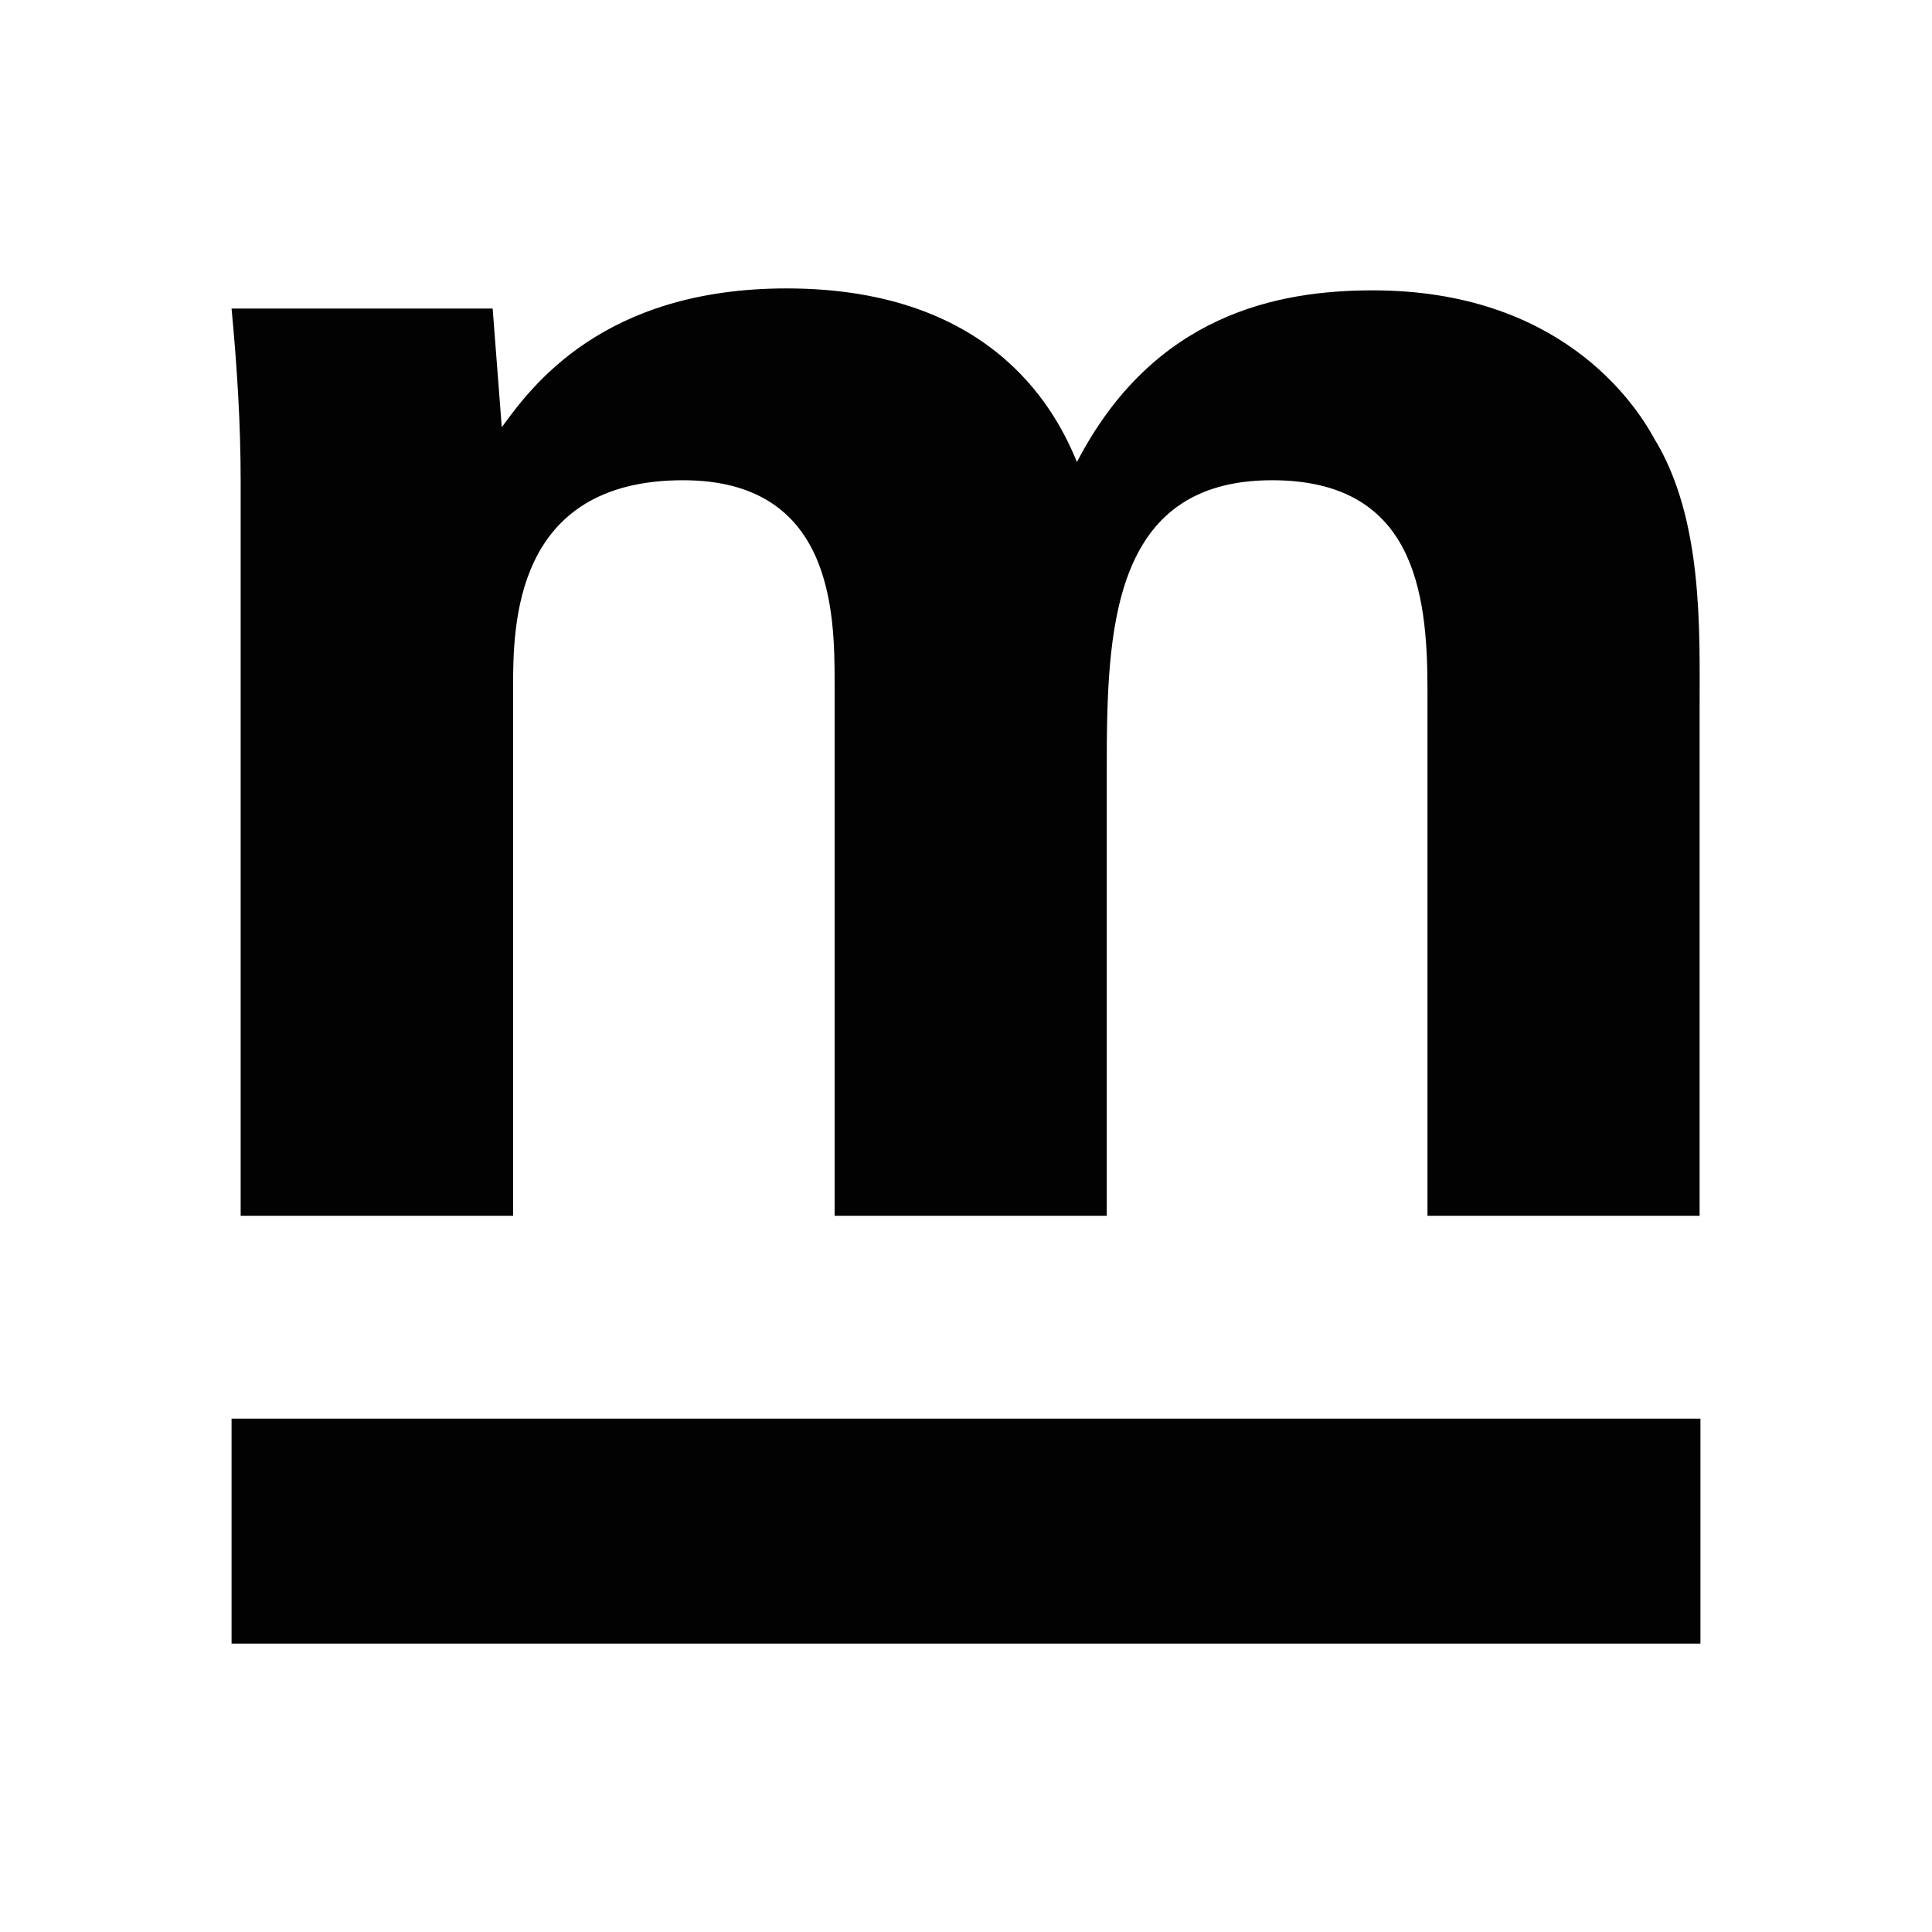
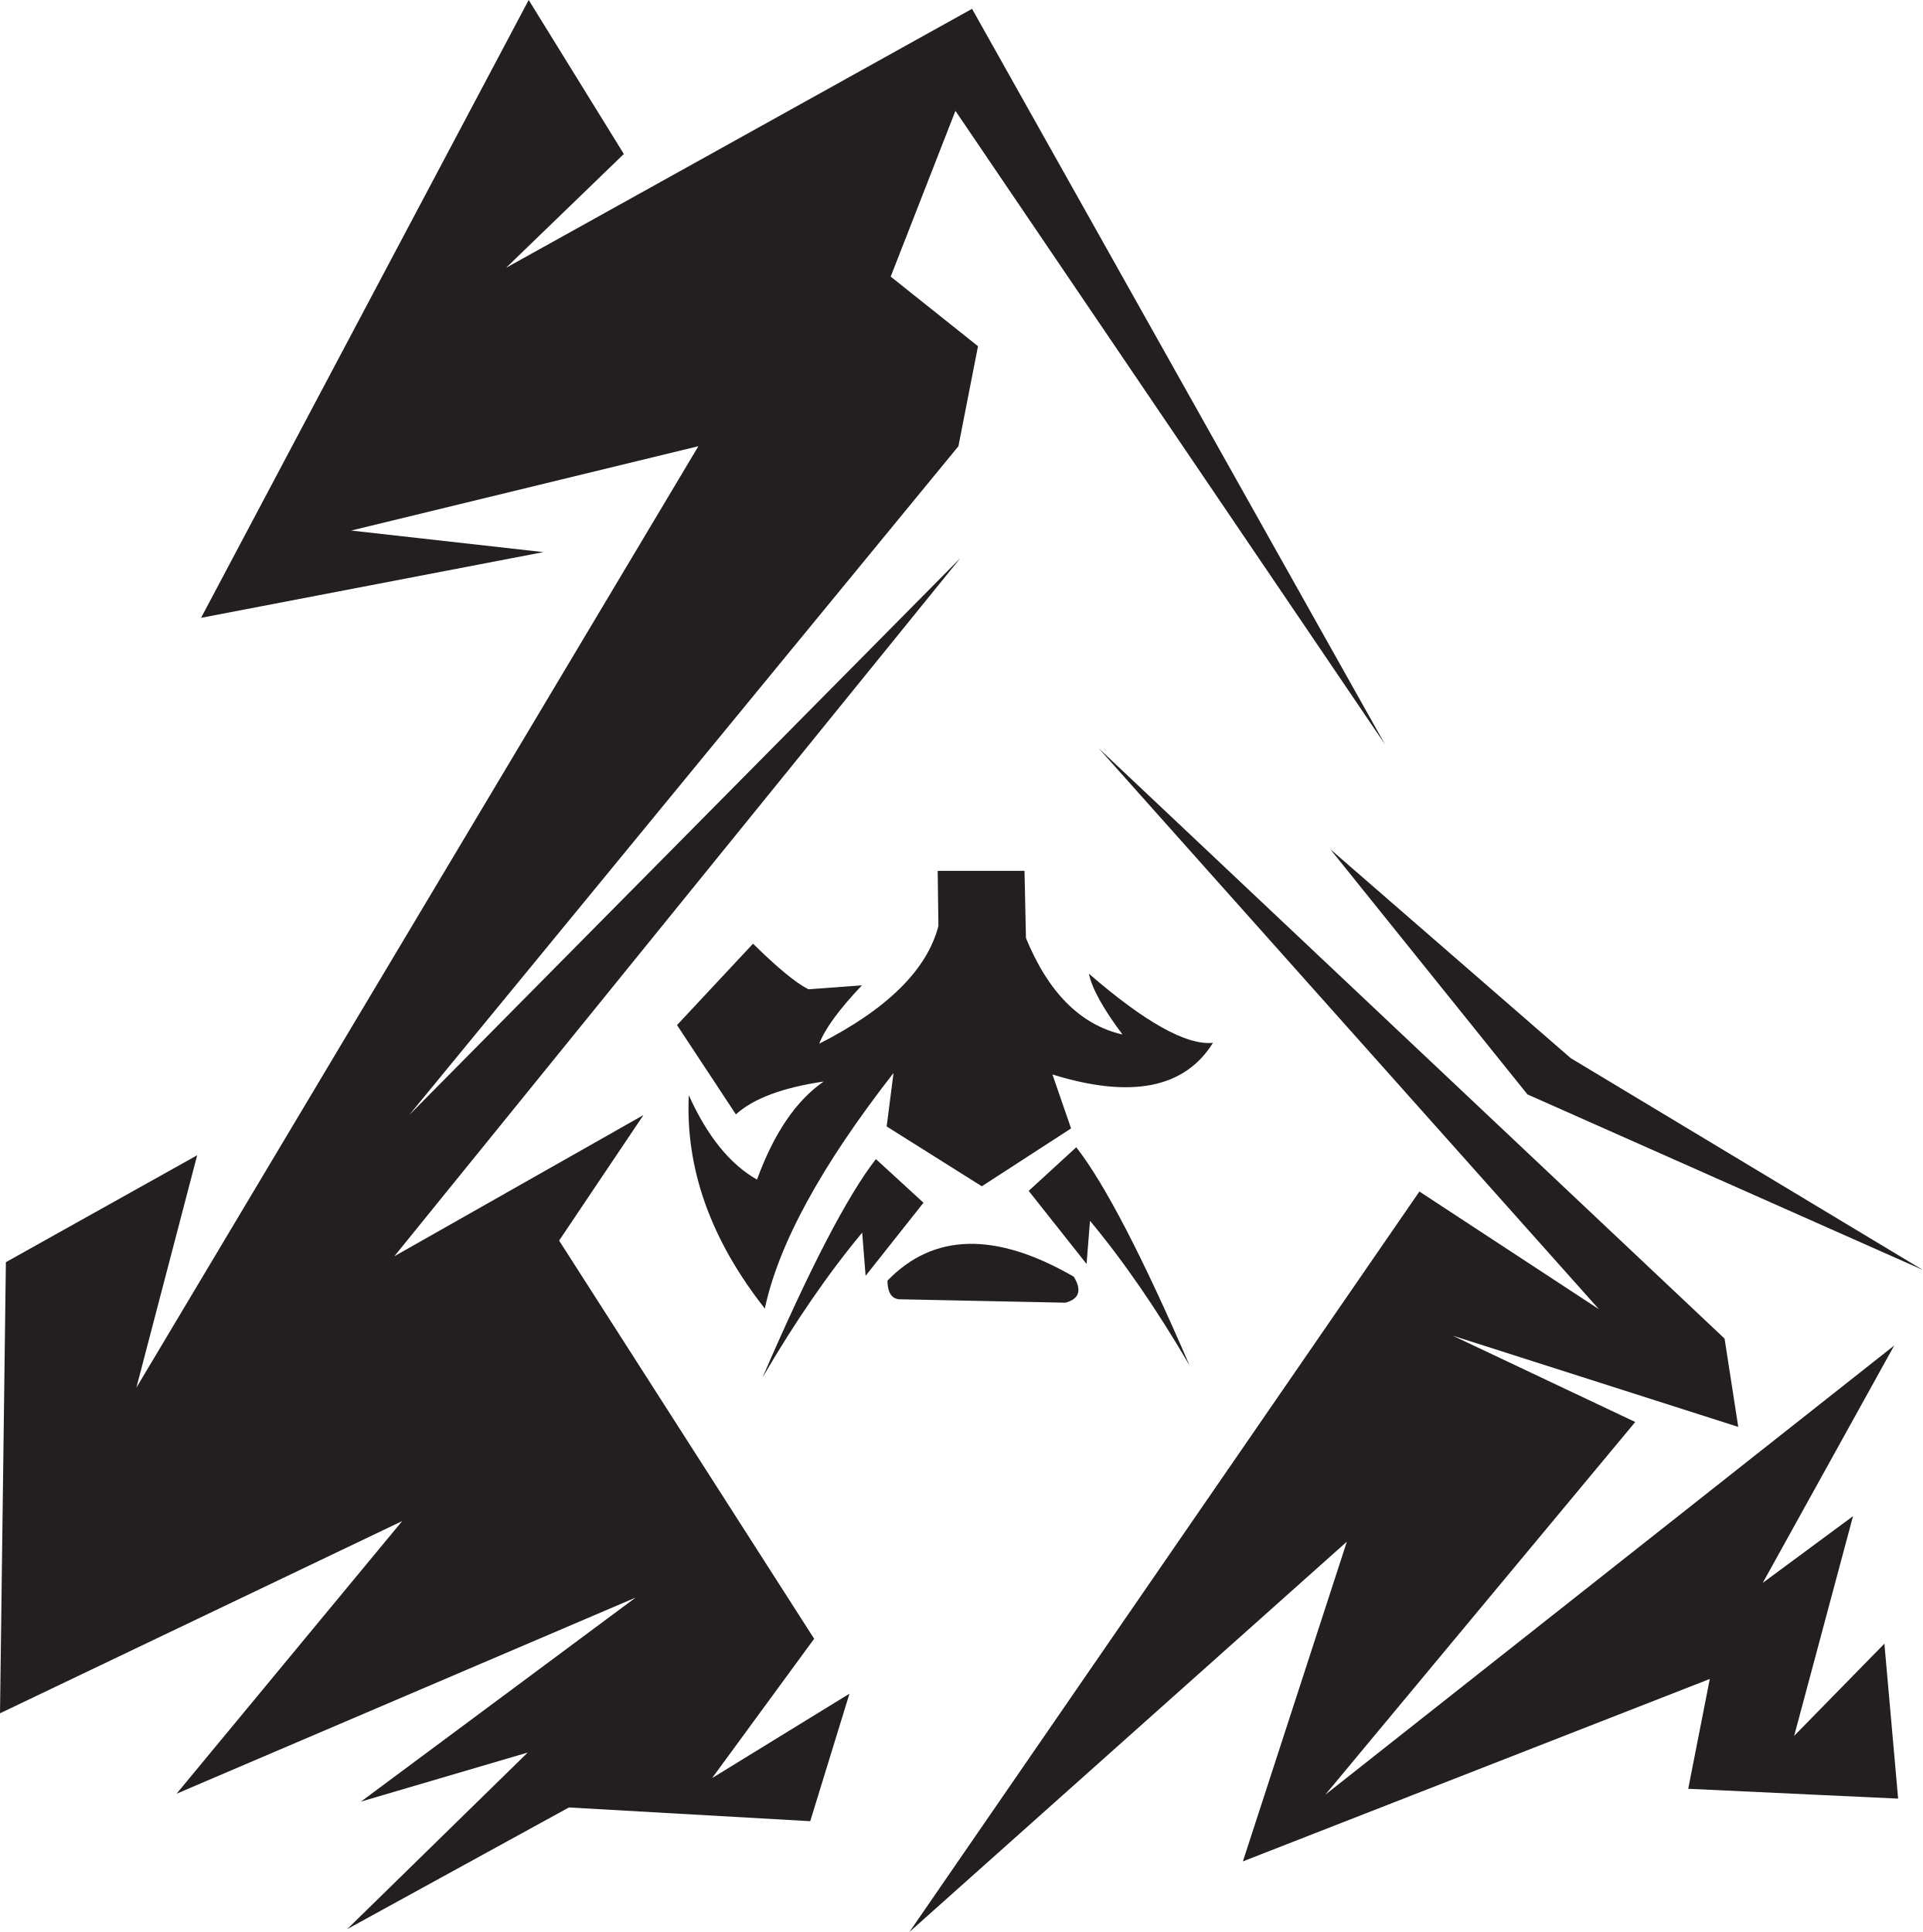
- <svg xmlns="http://www.w3.org/2000/svg" version="1.1" id="Layer_1" x="0" y="0" viewBox="0 0 700 700" xml:space="preserve">
-   <style>.st0{fill:#020202}</style>
-   <path class="st0" d="M87.2 174.7c0-21.2-1.3-41.7-3.3-62.9h94.6l3.3 43c10.6-14.5 36.4-50.3 103.2-50.3 76.8 0 98.6 47 105.2 62.9 27.8-53.6 72.8-62.2 107.2-62.2 67.5 0 94.7 40.4 101.9 53.6 17.9 29.1 16.5 69.5 16.5 98.6v183.1h-98.6v-191c0-35.8-5.3-75.5-56.3-75.5-58.6 0-59.9 55-59.9 104.6v161.9h-98.6v-193c0-25.8-.7-73.5-54.9-73.5-61.6 0-61.6 53-61.6 75.5v191H87.2V174.7zM83.9 514h532.2v81.5H83.9V514z" />
+ <svg xmlns="http://www.w3.org/2000/svg" id="a" viewBox="0 0 1000 1004.95">
+   <path d="m554.14,677.61c7.17-1.95,8.62-6.46,4.34-13.51-40.61-23.47-72.91-22.79-96.93,2.04.08,6.13,2.11,9.36,6.11,9.69,57.65,1.19,86.48,1.78,86.48,1.78h0Z" style="fill:#231f20; fill-rule:evenodd;" />
+   <path d="m559.75,596.75c-16.5,15.13-24.74,22.7-24.74,22.7,20.07,25.34,30.1,38.01,30.1,38.01,1.19-14.97,1.78-22.45,1.78-22.45,17.53,21.06,34.79,46.14,51.79,75.25-24.5-56.72-44.15-94.56-58.93-113.51h0Z" style="fill:#231f20; fill-rule:evenodd;" />
+   <path d="m455.55,602.92c16.5,15.13,24.74,22.7,24.74,22.7-20.07,25.34-30.1,38.01-30.1,38.01-1.19-14.97-1.78-22.45-1.78-22.45-17.53,21.05-34.79,46.14-51.79,75.25,24.5-56.73,44.15-94.56,58.93-113.51h0Z" style="fill:#231f20; fill-rule:evenodd;" />
+   <path d="m464.71,558.12c-37.48,48.07-59.79,88.92-66.94,122.54-28.14-35.77-41.33-72.75-39.54-110.96,9.64,21.34,21.47,35.95,35.47,43.88,8.83-24.16,20.38-41.15,34.68-51.01-21.32,3.14-36.54,8.82-45.65,17.09-20.42-30.97-30.62-46.45-30.62-46.45,26.35-28.23,39.53-42.34,39.53-42.34,12.75,12.57,22.36,20.48,28.83,23.72,18.53-1.37,27.8-2.05,27.8-2.05-11.82,12.46-19.22,22.58-22.2,30.36,35.37-17.99,56.03-38.4,61.99-61.22-.25-19.13-.38-28.69-.38-28.69h45.15c.51,23.3.76,34.95.76,34.95,11.66,28.43,28.4,45.16,50.2,50.18-10.09-13.5-15.91-24.04-17.47-31.64,29.26,25.33,50.77,37.33,64.53,35.97-14.75,23.65-42.57,29.13-83.49,16.45,6.45,18.7,9.69,28.06,9.69,28.06-30.95,20.07-46.42,30.1-46.42,30.1-32.99-20.75-49.49-31.13-49.49-31.13,2.38-18.53,3.57-27.8,3.57-27.8h0Z" style="fill:#231f20; fill-rule:evenodd;" />
+   <polygon points="499.47 290.29 212.76 580.06 498.45 232.13 508.65 180.09 463.24 143.88 496.91 57.66 720.34 387.23 505.55 4.59 263.24 139.27 324.45 80.09 274.97 0 104.57 321.37 282.62 287.19 182.63 275.97 363.22 232.1 70.92 721.82 102.55 600.92 3.06 656.53 0 891.19 209.16 791.21 91.83 933.02 330.58 831 187.74 937.11 274.46 911.6 180.6 1003.43 295.89 940.17 421.39 947.31 441.79 880.99 370.37 924.87 423.43 852.42 290.79 645.3 334.66 580 205.08 653.46 499.47 290.29 499.47 290.29" style="fill:#231f20; fill-rule:evenodd;" />
+   <polygon points="571.39 389.19 831.57 681 738.21 619.78 472.96 1004.95 700.49 801.91 646.41 968.22 889.24 873.33 878.02 930.46 987.19 935.57 980.05 854.97 933.12 902.92 963.73 788.65 916.79 823.34 985.16 699.88 689.27 933.53 850.47 739.67 755.59 694.78 904.04 742.22 896.93 696.29 571.39 389.19 571.39 389.19" style="fill:#231f20; fill-rule:evenodd;" />
+   <polygon points="691.86 441.72 794.41 569.27 1000 660.56 816.86 550.37 691.86 441.72 691.86 441.72" style="fill:#231f20; fill-rule:evenodd;" />
</svg>
